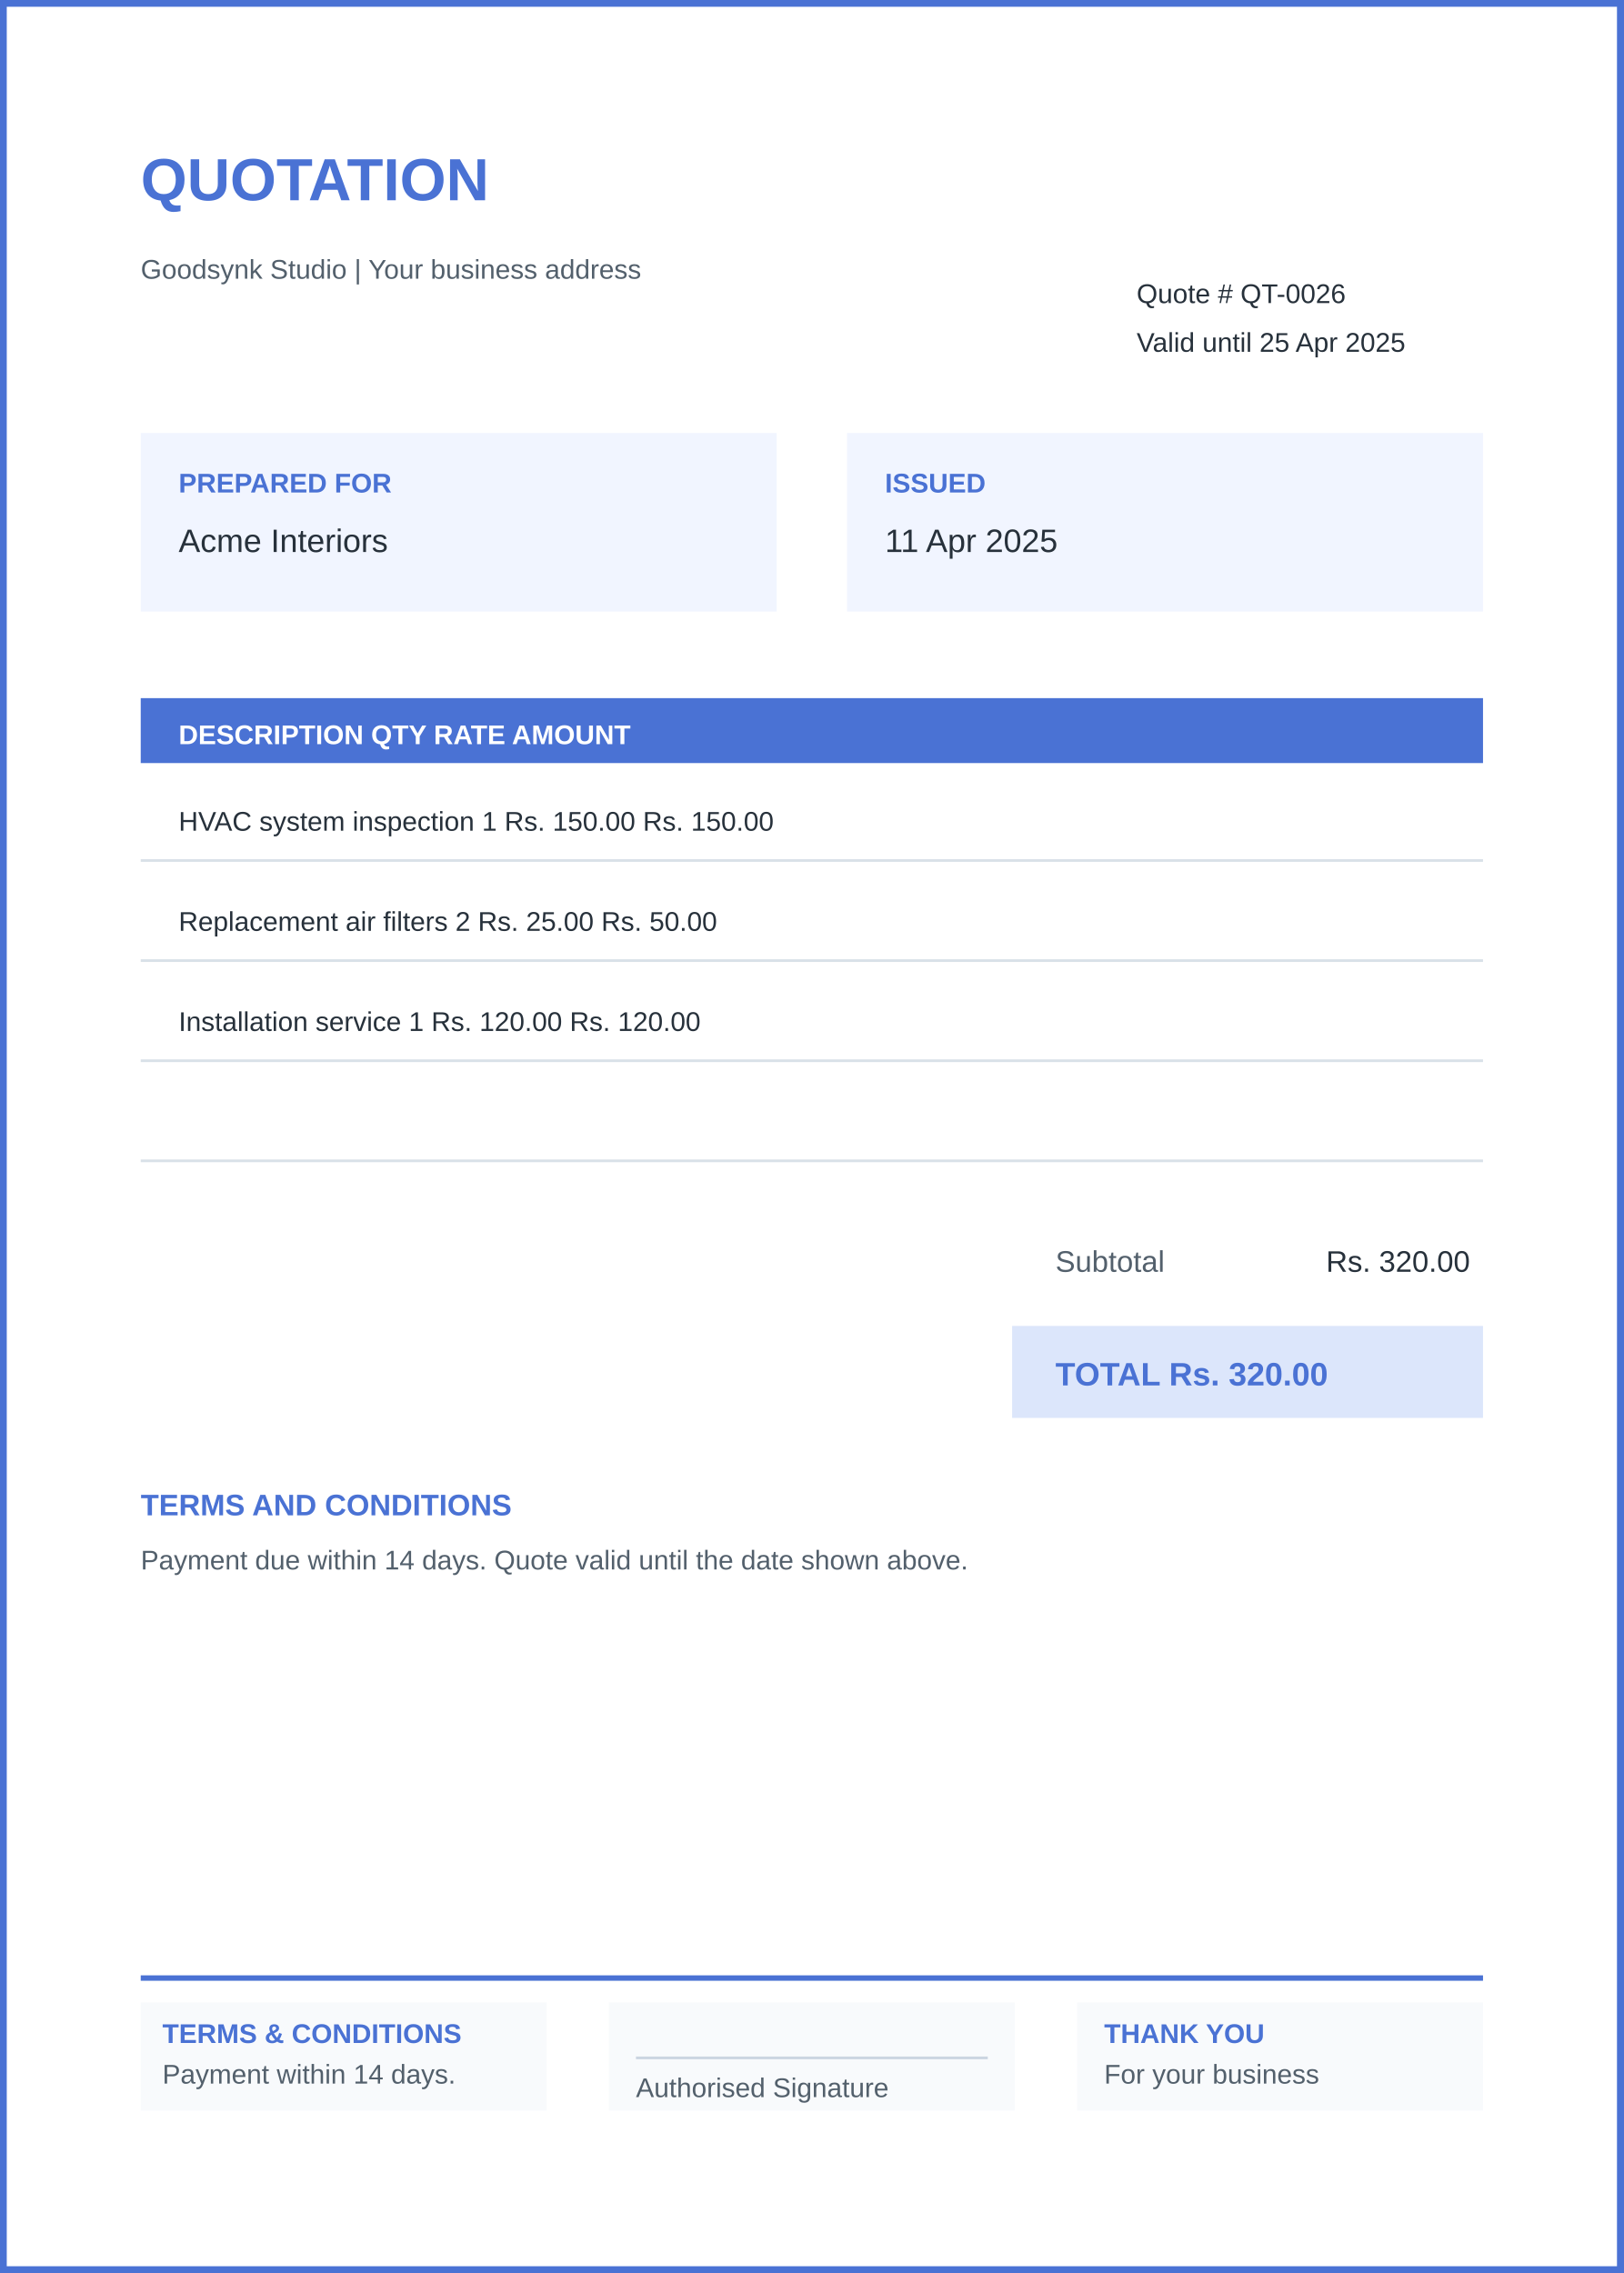
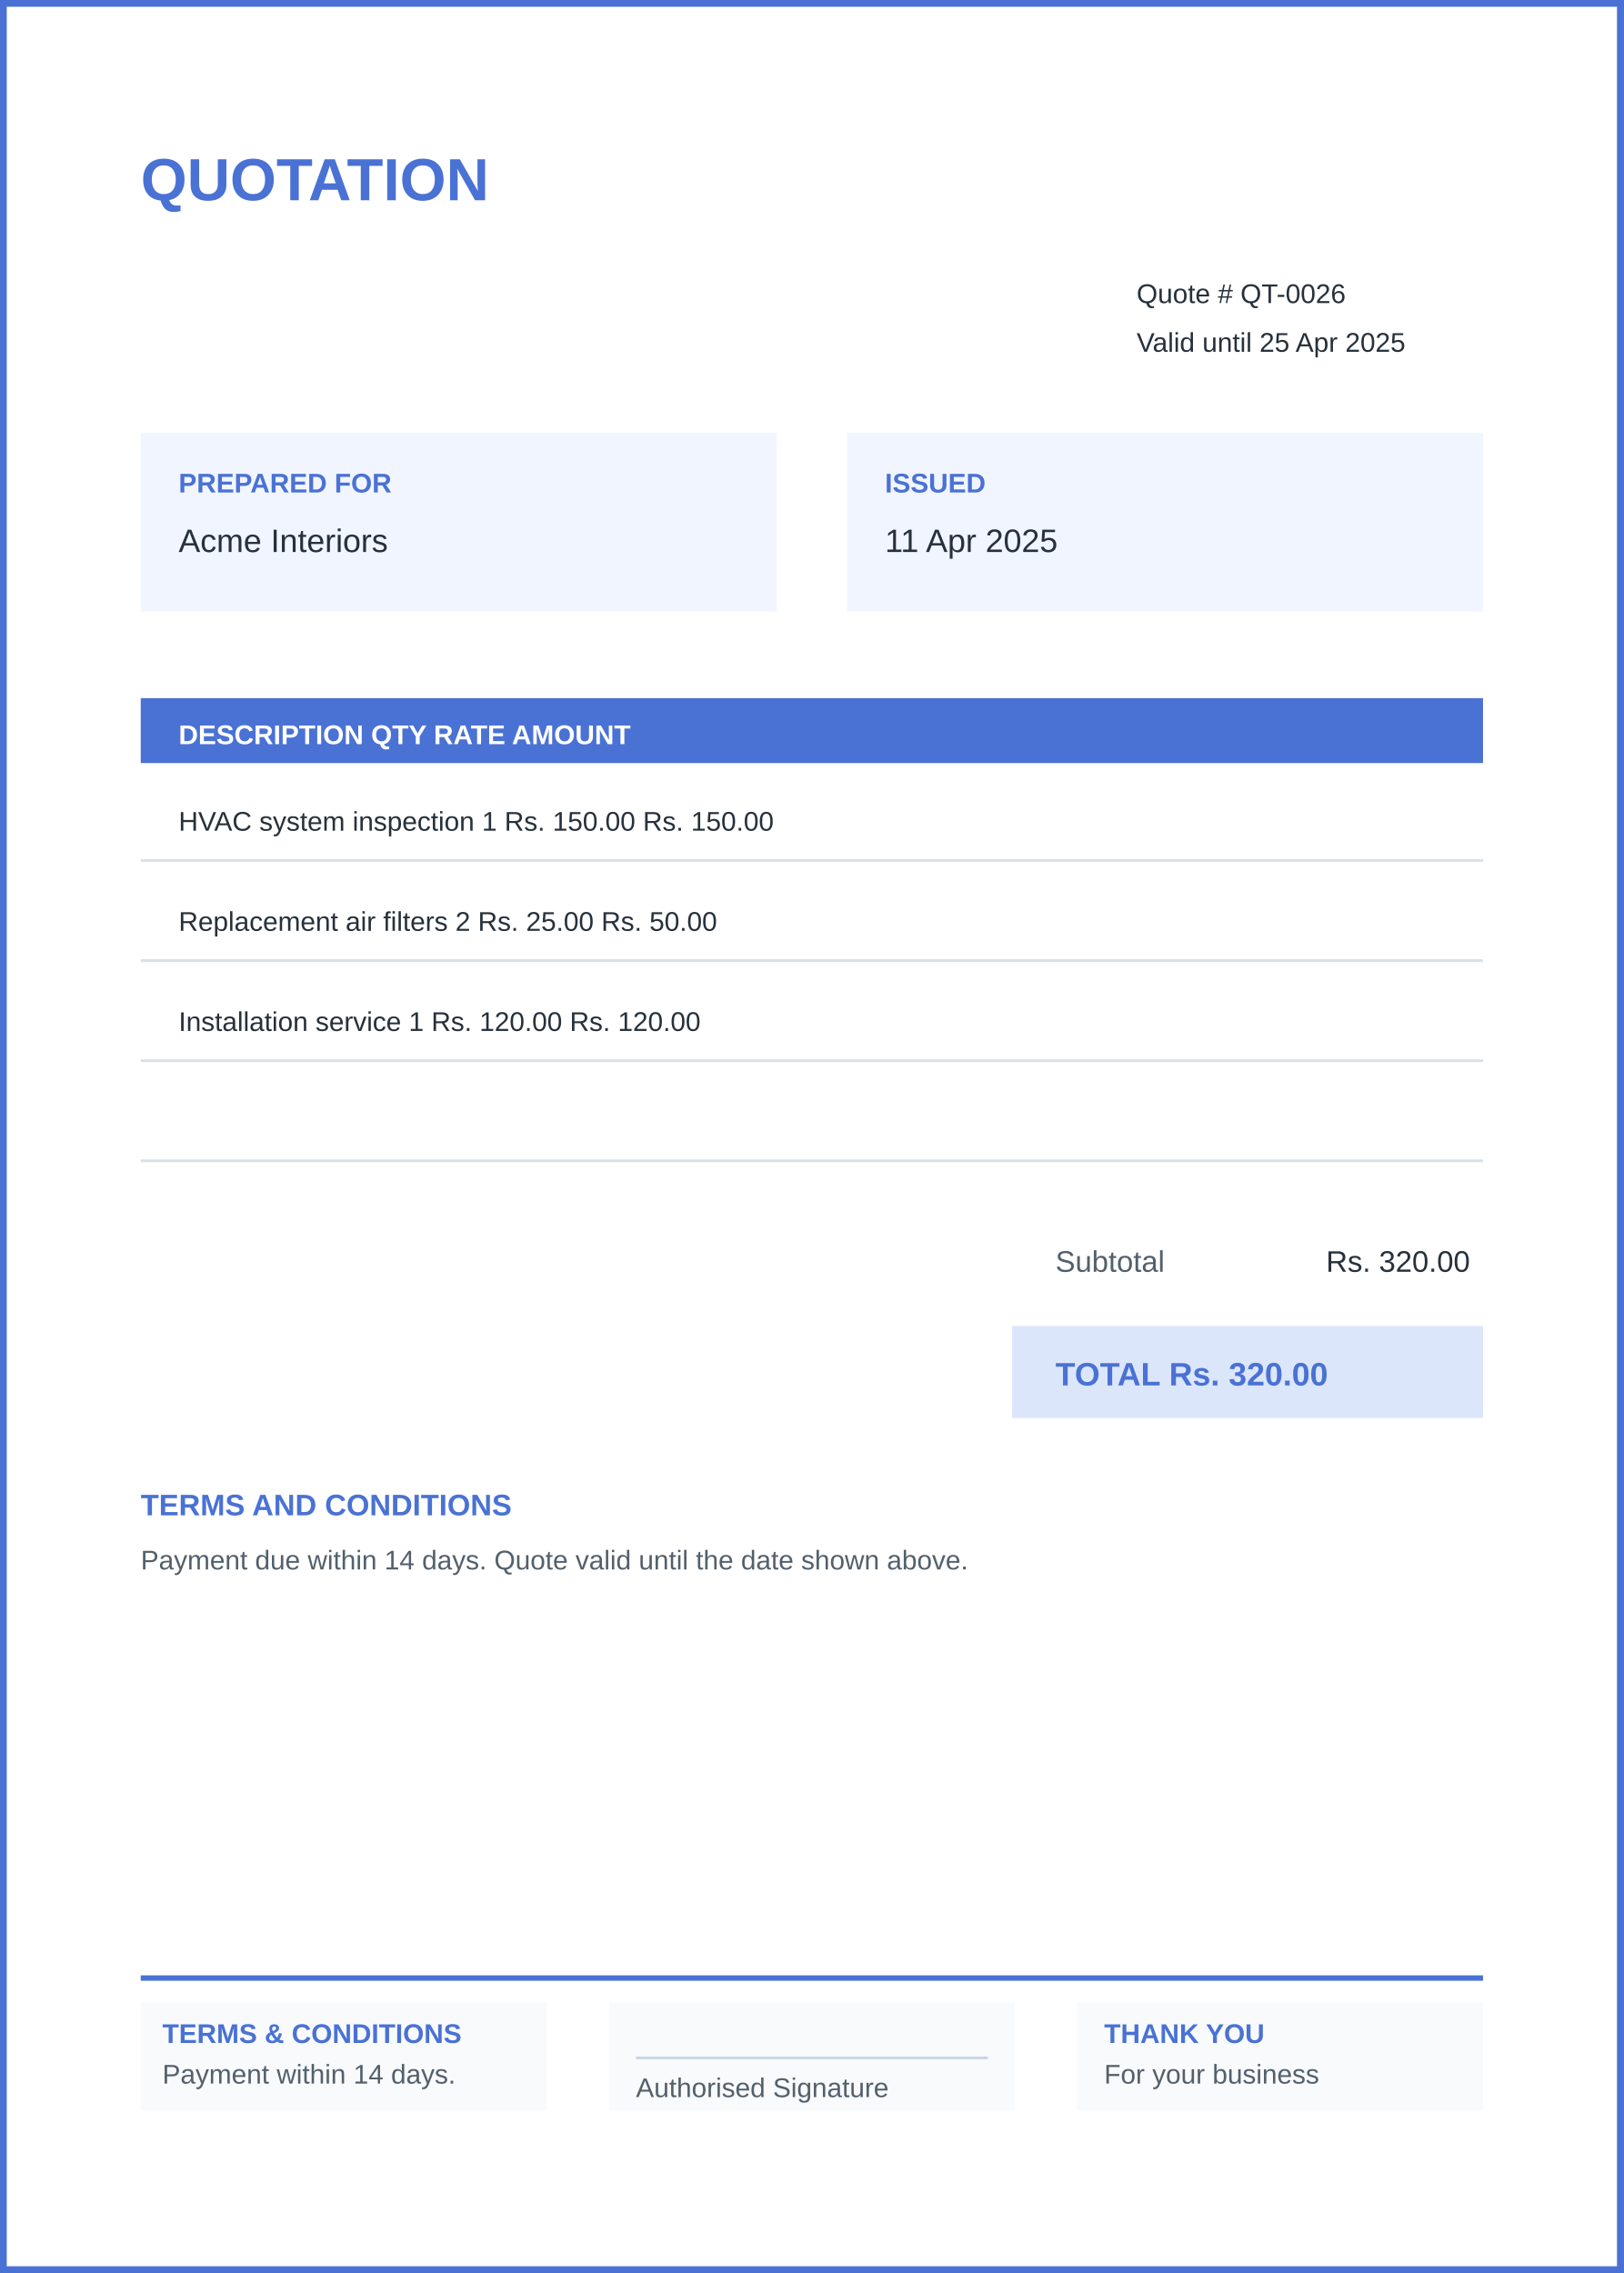
<svg xmlns="http://www.w3.org/2000/svg" viewBox="0 0 600 840">
  <rect width="600" height="840" fill="#fff" />
  <rect x="1" y="1" width="598" height="838" fill="#fff" stroke="#4a72d4" stroke-width="3" />
  <text x="52" y="74" fill="#4a72d4" font-family="Arial" font-size="22" font-weight="700">QUOTATION</text>
-   <text x="52" y="103" fill="#53606c" font-family="Arial" font-size="10">Goodsynk Studio  |  Your business address</text>
  <text x="420" y="112" fill="#27313b" font-family="Arial" font-size="10">Quote # QT-0026</text>
  <text x="420" y="130" fill="#27313b" font-family="Arial" font-size="10">Valid until 25 Apr 2025</text>
  <rect x="52" y="160" width="235" height="66" fill="#f1f5ff" />
  <rect x="313" y="160" width="235" height="66" fill="#f1f5ff" />
  <text x="66" y="182" fill="#4a72d4" font-family="Arial" font-size="10" font-weight="700">PREPARED FOR</text>
  <text x="66" y="204" fill="#27313b" font-family="Arial" font-size="12">Acme Interiors</text>
  <text x="327" y="182" fill="#4a72d4" font-family="Arial" font-size="10" font-weight="700">ISSUED</text>
  <text x="327" y="204" fill="#27313b" font-family="Arial" font-size="12">11 Apr 2025</text>
  <rect x="52" y="258" width="496" height="24" fill="#4a72d4" />
  <text x="66" y="275" fill="#fff" font-family="Arial" font-size="10" font-weight="700">DESCRIPTION                  QTY       RATE          AMOUNT</text>
  <path d="M52 318h496M52 355h496M52 392h496M52 429h496" stroke="#d9e1e8" />
  <text x="66" y="307" fill="#27313b" font-family="Arial" font-size="10">HVAC system inspection       1       Rs. 150.00      Rs. 150.00</text>
  <text x="66" y="344" fill="#27313b" font-family="Arial" font-size="10">Replacement air filters      2       Rs. 25.00       Rs. 50.00</text>
  <text x="66" y="381" fill="#27313b" font-family="Arial" font-size="10">Installation service         1       Rs. 120.00      Rs. 120.00</text>
  <text x="390" y="470" fill="#53606c" font-family="Arial" font-size="11">Subtotal</text>
  <text x="490" y="470" fill="#27313b" font-family="Arial" font-size="11">Rs. 320.00</text>
  <rect x="374" y="490" width="174" height="34" fill="#dce6fb" />
  <text x="390" y="512" fill="#4a72d4" font-family="Arial" font-size="12" font-weight="700">TOTAL  Rs. 320.00</text>
  <text x="52" y="560" fill="#4a72d4" font-family="Arial" font-size="11" font-weight="700">TERMS AND CONDITIONS</text>
  <text x="52" y="580" fill="#53606c" font-family="Arial" font-size="10">Payment due within 14 days. Quote valid until the date shown above.</text>
  <path d="M392 700h156" stroke="#53606c" />
  <text x="420" y="720" fill="#53606c" font-family="Arial" font-size="10">Authorised signature</text>
  <text x="52" y="760" fill="#53606c" font-family="Arial" font-size="10">Thank you for considering Goodsynk Invoices.</text>
  <g id="custom-footer">
    <rect x="24" y="670" width="552" height="146" fill="#fff" />
    <rect x="52" y="730" width="496" height="2" fill="#4A72D4" />
    <rect x="52" y="740" width="150" height="40" fill="#f8fafc" />
    <text x="60" y="755" fill="#4A72D4" font-family="Arial" font-size="10" font-weight="700">TERMS &amp; CONDITIONS</text>
    <text x="60" y="770" fill="#53606c" font-family="Arial" font-size="10">Payment within 14 days.</text>
    <rect x="225" y="740" width="150" height="40" fill="#f8fafc" />
    <rect x="235" y="760" width="130" height="1" fill="#cbd5e1" />
    <text x="235" y="775" fill="#53606c" font-family="Arial" font-size="10">Authorised Signature</text>
    <rect x="398" y="740" width="150" height="40" fill="#f8fafc" />
    <text x="408" y="755" fill="#4A72D4" font-family="Arial" font-size="10" font-weight="700">THANK YOU</text>
    <text x="408" y="770" fill="#53606c" font-family="Arial" font-size="10">For your business</text>
  </g>
</svg>
